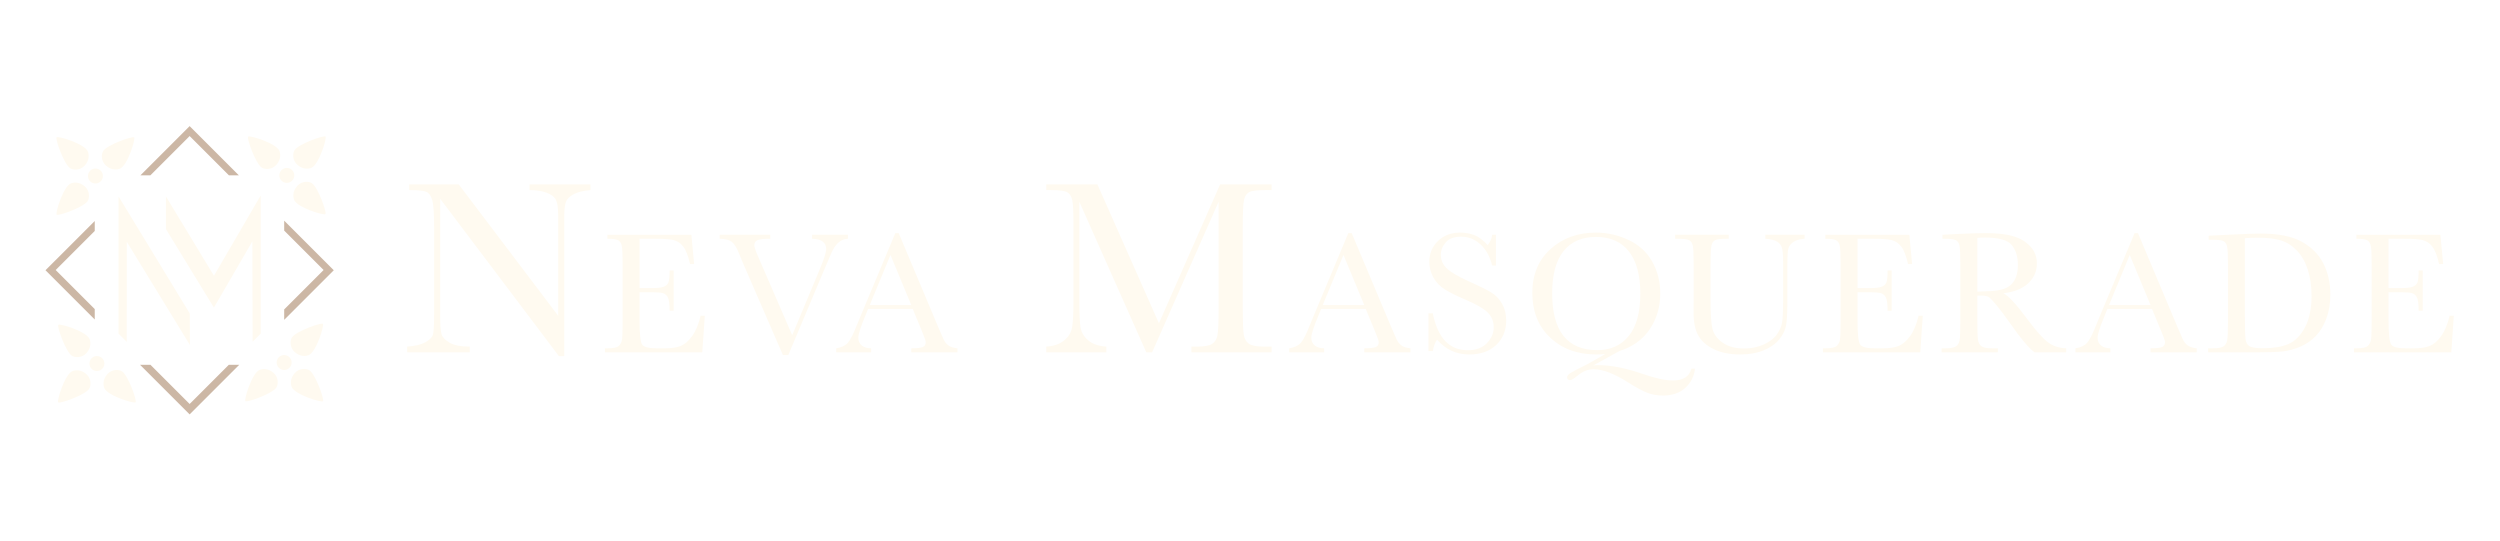
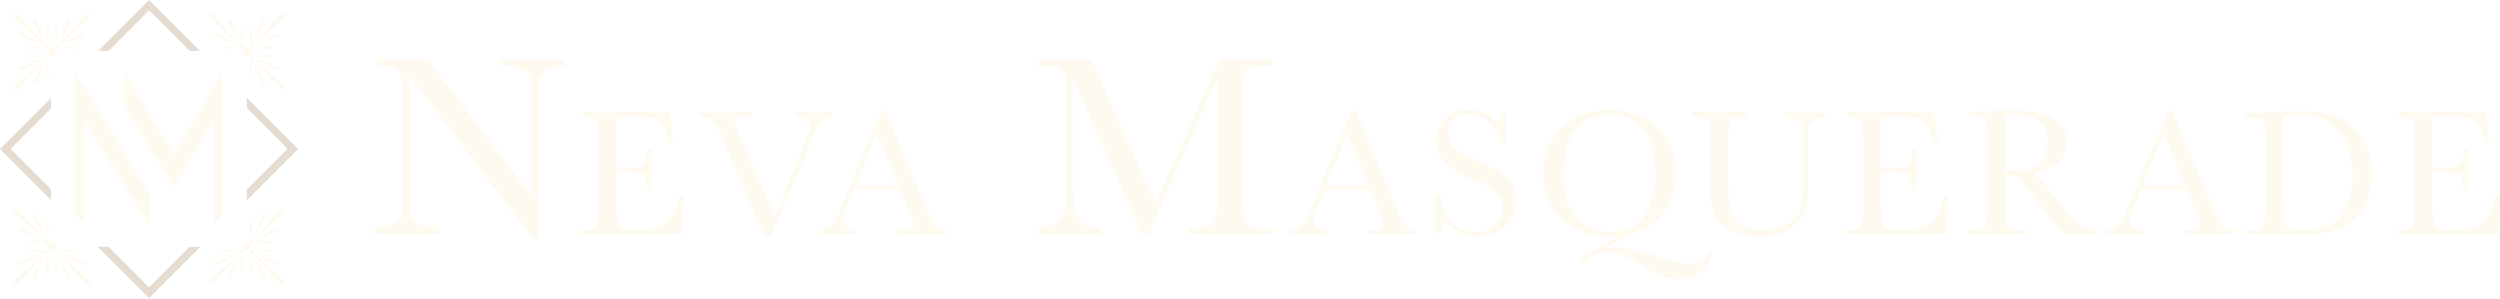
- <svg xmlns="http://www.w3.org/2000/svg" id="Layer_1" data-name="Layer 1" viewBox="0 0 693.75 150">
+ <svg xmlns="http://www.w3.org/2000/svg" id="Layer_1" data-name="Layer 1" viewBox="0 0 668.123 79.674">
  <defs>
    <style>
      .cls-1 {
-         fill: #ccb7a5;
+         fill: #e5dbd1;
      }

      .cls-2 {
        fill: #fffaf0;
      }
    </style>
  </defs>
  <g>
-     <path class="cls-2" d="M155.1,98.83l-32.953-43.673v32.334c0,2.68.132,4.444.395,5.292s1.014,1.626,2.251,2.337,3.093,1.065,5.567,1.065v1.581h-17.387v-1.581c2.222-.16,3.917-.567,5.085-1.22s1.861-1.357,2.079-2.113.326-2.543.326-5.36v-24.706c0-3.574-.166-5.967-.498-7.182s-.859-1.993-1.581-2.337-2.331-.515-4.828-.515v-1.581h13.745l27.592,36.458v-27.867c0-2.062-.212-3.505-.636-4.33s-1.289-1.478-2.594-1.959-2.875-.722-4.708-.722v-1.581h16.906v1.581c-1.97.16-3.522.538-4.656,1.134s-1.856,1.311-2.165,2.148-.464,2.251-.464,4.244v38.554h-1.478Z" />
-     <path class="cls-2" d="M194.427,87.614h1.155l-.699,10.151h-27.011v-1.107h.673c1.621,0,2.666-.216,3.14-.65.472-.432.773-.982.902-1.646.127-.666.192-2.361.192-5.088v-15.995c0-2.485-.069-4.121-.205-4.907-.136-.785-.448-1.334-.938-1.648-.49-.312-1.519-.468-3.091-.468v-1.107h23.309l.769,8.129h-1.13c-.514-2.276-1.143-3.891-1.888-4.846-.746-.954-1.632-1.555-2.659-1.804-1.025-.248-2.677-.372-4.954-.372h-4.523v13.686h3.463c1.588,0,2.699-.136,3.332-.409.634-.272,1.051-.684,1.251-1.238.2-.553.301-1.631.301-3.234h1.13v11.16h-1.13c0-1.813-.153-3.027-.457-3.644-.305-.617-.75-1.019-1.336-1.203-.586-.185-1.575-.278-2.971-.278h-3.584v7.721c0,3.864.249,6.138.746,6.819s1.835,1.022,4.017,1.022h2.428c1.717,0,3.127-.22,4.234-.661s2.16-1.347,3.163-2.717c1.002-1.372,1.793-3.26,2.37-5.665Z" />
-     <path class="cls-2" d="M218.753,98.533h-1.49l-11.258-25.929c-.208-.465-.537-1.267-.985-2.405-.626-1.539-1.284-2.574-1.973-3.103-.69-.53-1.804-.81-3.343-.842v-1.107h14.047v1.107c-1.748,0-2.922.129-3.523.385s-.902.744-.902,1.466c0,.465.377,1.556,1.13,3.271l9.381,21.648,7.529-18.015c1.266-3.015,1.9-4.98,1.9-5.893,0-1.844-1.307-2.798-3.92-2.862v-1.107h9.958v1.107c-1.011.031-1.9.392-2.67,1.082-.77.689-1.435,1.699-1.996,3.031l-2.189,5.123-9.694,23.042Z" />
-     <path class="cls-2" d="M253.285,85.738h-12.387l-.842,2.069c-1.25,2.998-1.876,4.954-1.876,5.869,0,.978.332,1.72.998,2.225s1.519.757,2.561.757v1.107h-9.693v-1.107c1.443-.225,2.517-.733,3.223-1.528.706-.793,1.555-2.465,2.55-5.015.08-.241.465-1.17,1.154-2.789l9.477-22.634h.939l10.895,25.904,1.492,3.416c.336.77.789,1.374,1.359,1.815.568.442,1.423.719,2.561.83v1.107h-12.82v-1.107c1.571,0,2.633-.116,3.187-.349.553-.232.829-.693.829-1.383,0-.352-.369-1.403-1.107-3.15l-2.501-6.038ZM252.877,84.656l-5.773-13.904-5.75,13.904h11.523Z" />
-     <path class="cls-2" d="M321.603,89.724l16.975-38.554h14.294v1.581h-1.718c-2.291,0-3.791.189-4.501.567s-1.185,1.082-1.426,2.113-.361,3.482-.361,7.353v22.85c0,3.665.092,6.065.275,7.199s.647,1.976,1.392,2.526,2.17.825,4.278.825h2.062v1.581h-22.266v-1.581h1.649c1.97,0,3.339-.252,4.106-.756s1.26-1.289,1.478-2.354c.218-1.065.326-3.545.326-7.439v-29.654l-18.452,41.784h-1.615l-18.59-41.784v27.283c0,3.734.115,6.277.344,7.628.229,1.352.939,2.537,2.13,3.556s2.863,1.598,5.017,1.735v1.581h-16.665v-1.581c1.993-.115,3.614-.659,4.862-1.632s2.01-2.17,2.285-3.591.412-4.055.412-7.903v-20.273c0-3.711-.109-6.105-.326-7.182s-.676-1.821-1.374-2.233-2.228-.619-4.587-.619h-1.271v-1.581h14.191l17.078,38.554Z" />
-     <path class="cls-2" d="M378.993,85.738h-12.387l-.842,2.069c-1.25,2.998-1.876,4.954-1.876,5.869,0,.978.332,1.72.998,2.225s1.519.757,2.561.757v1.107h-9.693v-1.107c1.443-.225,2.517-.733,3.223-1.528.706-.793,1.555-2.465,2.55-5.015.08-.241.465-1.17,1.154-2.789l9.477-22.634h.939l10.895,25.904,1.492,3.416c.336.77.789,1.374,1.359,1.815.568.442,1.423.719,2.561.83v1.107h-12.82v-1.107c1.571,0,2.633-.116,3.187-.349.553-.232.829-.693.829-1.383,0-.352-.369-1.403-1.107-3.15l-2.501-6.038ZM378.584,84.656l-5.773-13.904-5.75,13.904h11.523Z" />
-     <path class="cls-2" d="M396.392,97.428v-10.487h1.203c1.363,6.831,4.594,10.247,9.694,10.247,2.292,0,4.069-.654,5.327-1.961,1.258-1.306,1.888-2.769,1.888-4.39,0-1.635-.554-3.007-1.659-4.112-1.107-1.091-3.127-2.262-6.062-3.512-2.614-1.122-4.586-2.105-5.917-2.946-1.332-.842-2.37-1.937-3.114-3.283-.746-1.347-1.12-2.782-1.12-4.307,0-2.324.806-4.261,2.418-5.809,1.611-1.548,3.652-2.321,6.121-2.321,1.38,0,2.679.225,3.897.673,1.218.45,2.47,1.38,3.753,2.79.737-.882,1.154-1.835,1.25-2.862h1.059v8.539h-1.059c-.608-2.485-1.687-4.441-3.234-5.869s-3.34-2.14-5.376-2.14c-1.94,0-3.363.525-4.269,1.575-.906,1.051-1.359,2.201-1.359,3.452,0,1.508.568,2.782,1.708,3.824,1.121,1.058,3.15,2.245,6.085,3.559,2.806,1.251,4.846,2.258,6.122,3.02,1.274.762,2.296,1.815,3.067,3.163.769,1.347,1.154,2.902,1.154,4.666,0,2.79-.931,5.06-2.79,6.808-1.86,1.747-4.345,2.621-7.456,2.621-3.575,0-6.559-1.372-8.947-4.113-.53.755-.923,1.813-1.18,3.176h-1.203Z" />
-     <path class="cls-2" d="M445.448,98.246c-.755.08-1.563.12-2.43.12-5.243,0-9.521-1.559-12.833-4.679-3.312-3.118-4.967-7.267-4.967-12.447,0-5.018,1.679-9.056,5.04-12.111,3.359-3.054,7.564-4.582,12.615-4.582,3.111,0,6.118.677,9.02,2.033,2.902,1.354,5.1,3.359,6.59,6.013,1.492,2.653,2.238,5.592,2.238,8.815,0,3.753-.975,7.071-2.922,9.958-1.949,2.886-4.768,4.907-8.456,6.062l-7.192,3.969c.497-.049.931-.073,1.299-.073,3.561,0,7.657.802,12.291,2.405,3.561,1.234,6.383,1.853,8.467,1.853,2.886,0,4.602-1.091,5.147-3.271h1.011c-.273,2.213-1.195,4.009-2.766,5.388-1.572,1.379-3.601,2.069-6.086,2.069-1.635,0-3.123-.265-4.461-.793-1.339-.53-3.083-1.476-5.232-2.839-3.848-2.453-7.056-3.68-9.621-3.68-1.539,0-3.031.608-4.474,1.828-.962.8-1.628,1.203-1.996,1.203-.578,0-.866-.265-.866-.795,0-.401.345-.813,1.034-1.238.69-.425,1.989-1.102,3.897-2.033.401-.192.802-.401,1.203-.624l4.45-2.55ZM430.727,81.408c0,5.243,1.047,9.18,3.14,11.81,2.092,2.63,5.232,3.944,9.416,3.944,3.671,0,6.574-1.314,8.706-3.944,2.133-2.63,3.2-6.552,3.2-11.763,0-5.067-1.051-8.951-3.151-11.653-2.1-2.702-5.147-4.053-9.14-4.053-3.929,0-6.94,1.319-9.031,3.957-2.093,2.637-3.14,6.539-3.14,11.702Z" />
-     <path class="cls-2" d="M489.883,65.148h10.895v1.107c-1.443.096-2.521.421-3.236.974-.713.554-1.15,1.175-1.31,1.864-.16.69-.241,2.029-.241,4.017v10.848c0,2.773-.109,4.834-.325,6.181s-.842,2.67-1.876,3.969c-1.035,1.299-2.49,2.334-4.367,3.103-1.876.77-4.04,1.155-6.494,1.155-2.902,0-5.359-.494-7.372-1.479-2.012-.986-3.448-2.262-4.305-3.826-.858-1.563-1.287-3.659-1.287-6.29l.024-3.343v-10.151c0-2.597-.076-4.272-.229-5.027-.152-.753-.472-1.274-.962-1.563-.488-.288-1.559-.432-3.21-.432h-.746v-1.107h14.889v1.107h-.65c-1.604,0-2.653.132-3.15.397-.498.265-.83.757-.999,1.479-.168.722-.252,2.438-.252,5.147v10.271c0,3.559.165,6.085.493,7.577.329,1.492,1.256,2.795,2.779,3.909,1.523,1.115,3.551,1.672,6.085,1.672,1.989,0,3.797-.374,5.425-1.12,1.626-.744,2.838-1.675,3.631-2.789.795-1.115,1.279-2.262,1.456-3.44.176-1.178.265-3.034.265-5.568v-11.113c0-1.843-.105-3.134-.314-3.871-.208-.737-.657-1.323-1.347-1.757-.689-.432-1.78-.697-3.27-.793v-1.107Z" />
-     <path class="cls-2" d="M532.416,87.614h1.155l-.699,10.151h-27.011v-1.107h.673c1.621,0,2.666-.216,3.14-.65.472-.432.773-.982.902-1.646.127-.666.192-2.361.192-5.088v-15.995c0-2.485-.069-4.121-.205-4.907-.136-.785-.448-1.334-.938-1.648-.49-.312-1.519-.468-3.091-.468v-1.107h23.309l.769,8.129h-1.13c-.514-2.276-1.143-3.891-1.888-4.846-.746-.954-1.632-1.555-2.659-1.804-1.025-.248-2.677-.372-4.954-.372h-4.523v13.686h3.463c1.588,0,2.699-.136,3.332-.409.634-.272,1.051-.684,1.251-1.238.2-.553.301-1.631.301-3.234h1.13v11.16h-1.13c0-1.813-.153-3.027-.457-3.644-.305-.617-.75-1.019-1.336-1.203-.586-.185-1.575-.278-2.971-.278h-3.584v7.721c0,3.864.249,6.138.746,6.819s1.835,1.022,4.017,1.022h2.428c1.717,0,3.127-.22,4.234-.661s2.16-1.347,3.163-2.717c1.002-1.372,1.793-3.26,2.37-5.665Z" />
-     <path class="cls-2" d="M573.365,97.764h-8.779c-1.555-1.091-3.936-3.944-7.143-8.563-1.027-1.475-2.093-2.891-3.2-4.245-1.107-1.356-1.868-2.181-2.285-2.478-.417-.296-1.067-.444-1.949-.444h-1.299v7.239c0,2.566.06,4.247.18,5.04s.441,1.383.962,1.768,1.519.577,2.995.577h1.563v1.107h-15.61v-1.107h1.058c1.395,0,2.361-.176,2.898-.53.537-.352.878-.902,1.022-1.646.145-.746.216-2.481.216-5.209v-15.995c0-2.597-.072-4.272-.216-5.027-.145-.753-.465-1.274-.962-1.563-.497-.288-1.572-.432-3.223-.432h-.553v-1.107l4.666-.241c3.111-.145,5.579-.216,7.408-.216,3.111,0,5.641.288,7.59.866,1.947.577,3.523,1.523,4.726,2.838s1.804,2.886,1.804,4.715c0,2.132-.786,3.953-2.358,5.459-1.571,1.508-3.88,2.445-6.927,2.815,1.363.657,3.559,3.031,6.59,7.12,2.47,3.319,4.41,5.492,5.821,6.519,1.41,1.025,3.078,1.571,5.002,1.635v1.107ZM548.711,80.927c1.203-.033,2.445-.08,3.728-.145s2.397-.241,3.343-.53c.946-.288,1.712-.709,2.298-1.263.586-.553,1.047-1.279,1.383-2.176.336-.898.505-2.004.505-3.319,0-2.294-.574-4.129-1.721-5.509-1.145-1.379-3.644-2.067-7.492-2.067-.593,0-1.274.031-2.045.096v14.913Z" />
-     <path class="cls-2" d="M597.186,85.738h-12.387l-.842,2.069c-1.25,2.998-1.876,4.954-1.876,5.869,0,.978.332,1.72.998,2.225s1.519.757,2.561.757v1.107h-9.693v-1.107c1.443-.225,2.517-.733,3.223-1.528.706-.793,1.555-2.465,2.55-5.015.08-.241.465-1.17,1.154-2.789l9.477-22.634h.939l10.895,25.904,1.492,3.416c.336.77.789,1.374,1.359,1.815.568.442,1.423.719,2.561.83v1.107h-12.82v-1.107c1.571,0,2.633-.116,3.187-.349.553-.232.829-.693.829-1.383,0-.352-.369-1.403-1.107-3.15l-2.501-6.038ZM596.778,84.656l-5.773-13.904-5.75,13.904h11.523Z" />
-     <path class="cls-2" d="M612.903,65.413l5.365-.265c4.474-.225,7.488-.336,9.044-.336,4.842,0,8.619.737,11.328,2.212,2.71,1.476,4.728,3.476,6.05,6.002s1.984,5.441,1.984,8.744c0,2.39-.361,4.574-1.082,6.554-.722,1.98-1.712,3.624-2.971,4.931-1.26,1.307-2.719,2.301-4.378,2.982s-3.234,1.107-4.726,1.274c-1.492.169-3.592.253-6.302.253h-14.455v-1.107h1.346c1.396,0,2.361-.176,2.899-.53.537-.352.882-.902,1.034-1.646.153-.746.229-2.481.229-5.209v-15.73c0-2.597-.076-4.277-.229-5.038-.152-.762-.472-1.283-.962-1.563s-1.559-.421-3.211-.421h-.962v-1.107ZM622.958,66.086v21.792c0,3.223.06,5.3.18,6.229.12.931.481,1.583,1.082,1.96.601.378,1.871.566,3.813.566,2.838,0,5.171-.388,6.998-1.167,1.828-.777,3.356-2.308,4.583-4.593,1.227-2.285,1.84-5.2,1.84-8.744,0-2.758-.357-5.22-1.071-7.385-.713-2.165-1.735-3.924-3.067-5.279-1.33-1.356-2.806-2.278-4.425-2.766-1.619-.49-3.695-.734-6.229-.734-1.218,0-2.454.04-3.704.12Z" />
-     <path class="cls-2" d="M679.781,87.614h1.155l-.699,10.151h-27.011v-1.107h.673c1.621,0,2.666-.216,3.14-.65.472-.432.773-.982.902-1.646.127-.666.192-2.361.192-5.088v-15.995c0-2.485-.069-4.121-.205-4.907-.136-.785-.448-1.334-.938-1.648-.49-.312-1.519-.468-3.091-.468v-1.107h23.309l.769,8.129h-1.13c-.514-2.276-1.143-3.891-1.888-4.846-.746-.954-1.632-1.555-2.659-1.804-1.025-.248-2.677-.372-4.954-.372h-4.523v13.686h3.463c1.588,0,2.699-.136,3.332-.409.634-.272,1.051-.684,1.251-1.238.2-.553.301-1.631.301-3.234h1.13v11.16h-1.13c0-1.813-.153-3.027-.457-3.644-.305-.617-.75-1.019-1.336-1.203-.586-.185-1.575-.278-2.971-.278h-3.584v7.721c0,3.864.249,6.138.746,6.819s1.835,1.022,4.017,1.022h2.428c1.717,0,3.127-.22,4.234-.661s2.16-1.347,3.163-2.717c1.002-1.372,1.793-3.26,2.37-5.665Z" />
+     <path class="cls-2" d="M142.287,63.666l-32.953-43.673v32.334c0,2.68.132,4.444.395,5.292s1.014,1.626,2.251,2.337,3.093,1.065,5.567,1.065v1.581h-17.387v-1.581c2.222-.16,3.917-.567,5.085-1.22s1.861-1.357,2.079-2.113.326-2.543.326-5.36v-24.706c0-3.574-.166-5.967-.498-7.182s-.859-1.993-1.581-2.337-2.331-.515-4.828-.515v-1.581h13.745l27.592,36.458v-27.867c0-2.062-.212-3.505-.636-4.33s-1.289-1.478-2.594-1.959-2.875-.722-4.708-.722v-1.581h16.906v1.581c-1.97.16-3.522.538-4.656,1.134s-1.856,1.311-2.165,2.148-.464,2.251-.464,4.244v38.554h-1.478.002Z" />
+     <path class="cls-2" d="M181.614,52.45h1.155l-.699,10.151h-27.011v-1.107h.673c1.621,0,2.666-.216,3.14-.65.472-.432.773-.982.902-1.646.127-.666.192-2.361.192-5.088v-15.995c0-2.485-.069-4.121-.205-4.907-.136-.785-.448-1.334-.938-1.648-.49-.312-1.519-.468-3.091-.468v-1.107h23.309l.769,8.129h-1.13c-.514-2.276-1.143-3.891-1.888-4.846-.746-.954-1.632-1.555-2.659-1.804-1.025-.248-2.677-.372-4.954-.372h-4.523v13.686h3.463c1.588,0,2.699-.136,3.332-.409.634-.272,1.051-.684,1.251-1.238.2-.553.301-1.631.301-3.234h1.13v11.16h-1.13c0-1.813-.153-3.027-.457-3.644-.305-.617-.75-1.019-1.336-1.203-.586-.185-1.575-.278-2.971-.278h-3.584v7.721c0,3.864.249,6.138.746,6.819s1.835,1.022,4.017,1.022h2.428c1.717,0,3.127-.22,4.234-.661s2.16-1.347,3.163-2.717c1.002-1.372,1.793-3.26,2.37-5.665h.001Z" />
+     <path class="cls-2" d="M205.94,63.37h-1.49l-11.258-25.929c-.208-.465-.537-1.267-.985-2.405-.626-1.539-1.284-2.574-1.973-3.103-.69-.53-1.804-.81-3.343-.842v-1.107h14.047v1.107c-1.748,0-2.922.129-3.523.385s-.902.744-.902,1.466c0,.465.377,1.556,1.13,3.271l9.381,21.648,7.529-18.015c1.266-3.015,1.9-4.98,1.9-5.893,0-1.844-1.307-2.798-3.92-2.862v-1.107h9.958v1.107c-1.011.031-1.9.392-2.67,1.082-.77.689-1.435,1.699-1.996,3.031l-2.189,5.123-9.694,23.042h-.002Z" />
+     <path class="cls-2" d="M240.472,50.575h-12.387l-.842,2.069c-1.25,2.998-1.876,4.954-1.876,5.869,0,.978.332,1.72.998,2.225s1.519.757,2.561.757v1.107h-9.693v-1.107c1.443-.225,2.517-.733,3.223-1.528.706-.793,1.555-2.465,2.55-5.015.08-.241.465-1.17,1.154-2.789l9.477-22.634h.939l10.895,25.904,1.492,3.416c.336.77.789,1.374,1.359,1.815.568.442,1.423.719,2.561.83v1.107h-12.82v-1.107c1.571,0,2.633-.116,3.187-.349.553-.232.829-.693.829-1.383,0-.352-.369-1.403-1.107-3.15l-2.501-6.038h0ZM240.064,49.492l-5.773-13.904-5.75,13.904h11.523Z" />
+     <path class="cls-2" d="M308.79,54.561l16.975-38.554h14.294v1.581h-1.718c-2.291,0-3.791.189-4.501.567s-1.185,1.082-1.426,2.113-.361,3.482-.361,7.353v22.85c0,3.665.092,6.065.275,7.199s.647,1.976,1.392,2.526,2.17.825,4.278.825h2.062v1.581h-22.266v-1.581h1.649c1.97,0,3.339-.252,4.106-.756s1.26-1.289,1.478-2.354c.218-1.065.326-3.545.326-7.439v-29.654l-18.452,41.784h-1.615l-18.59-41.784v27.283c0,3.734.115,6.277.344,7.628.229,1.352.939,2.537,2.13,3.556s2.863,1.598,5.017,1.735v1.581h-16.665v-1.581c1.993-.115,3.614-.659,4.862-1.632s2.01-2.17,2.285-3.591.412-4.055.412-7.903v-20.273c0-3.711-.109-6.105-.326-7.182s-.676-1.821-1.374-2.233-2.228-.619-4.587-.619h-1.271v-1.581h14.191l17.078,38.554h-.002Z" />
+     <path class="cls-2" d="M366.18,50.575h-12.387l-.842,2.069c-1.25,2.998-1.876,4.954-1.876,5.869,0,.978.332,1.72.998,2.225s1.519.757,2.561.757v1.107h-9.693v-1.107c1.443-.225,2.517-.733,3.223-1.528.706-.793,1.555-2.465,2.55-5.015.08-.241.465-1.17,1.154-2.789l9.477-22.634h.939l10.895,25.904,1.492,3.416c.336.77.789,1.374,1.359,1.815.568.442,1.423.719,2.561.83v1.107h-12.82v-1.107c1.571,0,2.633-.116,3.187-.349.553-.232.829-.693.829-1.383,0-.352-.369-1.403-1.107-3.15l-2.501-6.038h.001ZM365.771,49.492l-5.773-13.904-5.75,13.904h11.523Z" />
+     <path class="cls-2" d="M383.579,62.265v-10.487h1.203c1.363,6.831,4.594,10.247,9.694,10.247,2.292,0,4.069-.654,5.327-1.961,1.258-1.306,1.888-2.769,1.888-4.39,0-1.635-.554-3.007-1.659-4.112-1.107-1.091-3.127-2.262-6.062-3.512-2.614-1.122-4.586-2.105-5.917-2.946-1.332-.842-2.37-1.937-3.114-3.283-.746-1.347-1.12-2.782-1.12-4.307,0-2.324.806-4.261,2.418-5.809,1.611-1.548,3.652-2.321,6.121-2.321,1.38,0,2.679.225,3.897.673,1.218.45,2.47,1.38,3.753,2.79.737-.882,1.154-1.835,1.25-2.862h1.059v8.539h-1.059c-.608-2.485-1.687-4.441-3.234-5.869s-3.34-2.14-5.376-2.14c-1.94,0-3.363.525-4.269,1.575-.906,1.051-1.359,2.201-1.359,3.452,0,1.508.568,2.782,1.708,3.824,1.121,1.058,3.15,2.245,6.085,3.559,2.806,1.251,4.846,2.258,6.122,3.02,1.274.762,2.296,1.815,3.067,3.163.769,1.347,1.154,2.902,1.154,4.666,0,2.79-.931,5.06-2.79,6.808-1.86,1.747-4.345,2.621-7.456,2.621-3.575,0-6.559-1.372-8.947-4.113-.53.755-.923,1.813-1.18,3.176h-1.204Z" />
+     <path class="cls-2" d="M432.635,63.082c-.755.08-1.563.12-2.43.12-5.243,0-9.521-1.559-12.833-4.679-3.312-3.118-4.967-7.267-4.967-12.447,0-5.018,1.679-9.056,5.04-12.111,3.359-3.054,7.564-4.582,12.615-4.582,3.111,0,6.118.677,9.02,2.033,2.902,1.354,5.1,3.359,6.59,6.013,1.492,2.653,2.238,5.592,2.238,8.815,0,3.753-.975,7.071-2.922,9.958-1.949,2.886-4.768,4.907-8.456,6.062l-7.192,3.969c.497-.049.931-.073,1.299-.073,3.561,0,7.657.802,12.291,2.405,3.561,1.234,6.383,1.853,8.467,1.853,2.886,0,4.602-1.091,5.147-3.271h1.011c-.273,2.213-1.195,4.009-2.766,5.388-1.572,1.379-3.601,2.069-6.086,2.069-1.635,0-3.123-.265-4.461-.793-1.339-.53-3.083-1.476-5.232-2.839-3.848-2.453-7.056-3.68-9.621-3.68-1.539,0-3.031.608-4.474,1.828-.962.8-1.628,1.203-1.996,1.203-.578,0-.866-.265-.866-.795,0-.401.345-.813,1.034-1.238.69-.425,1.989-1.102,3.897-2.033.401-.192.802-.401,1.203-.624l4.45-2.55h0ZM417.914,46.245c0,5.243,1.047,9.18,3.14,11.81,2.092,2.63,5.232,3.944,9.416,3.944,3.671,0,6.574-1.314,8.706-3.944,2.133-2.63,3.2-6.552,3.2-11.763,0-5.067-1.051-8.951-3.151-11.653s-5.147-4.053-9.14-4.053c-3.929,0-6.94,1.319-9.031,3.957-2.093,2.637-3.14,6.539-3.14,11.702Z" />
+     <path class="cls-2" d="M477.07,29.985h10.895v1.107c-1.443.096-2.521.421-3.236.974-.713.554-1.15,1.175-1.31,1.864-.16.69-.241,2.029-.241,4.017v10.848c0,2.773-.109,4.834-.325,6.181s-.842,2.67-1.876,3.969c-1.035,1.299-2.49,2.334-4.367,3.103-1.876.77-4.04,1.155-6.494,1.155-2.902,0-5.359-.494-7.372-1.479-2.012-.986-3.448-2.262-4.305-3.826-.858-1.563-1.287-3.659-1.287-6.29l.024-3.343v-10.151c0-2.597-.076-4.272-.229-5.027-.152-.753-.472-1.274-.962-1.563-.488-.288-1.559-.432-3.21-.432h-.746v-1.107h14.889v1.107h-.65c-1.604,0-2.653.132-3.15.397-.498.265-.83.757-.999,1.479-.168.722-.252,2.438-.252,5.147v10.271c0,3.559.165,6.085.493,7.577.329,1.492,1.256,2.795,2.779,3.909,1.523,1.115,3.551,1.672,6.085,1.672,1.989,0,3.797-.374,5.425-1.12,1.626-.744,2.838-1.675,3.631-2.789.795-1.115,1.279-2.262,1.456-3.44.176-1.178.265-3.034.265-5.568v-11.113c0-1.843-.105-3.134-.314-3.871-.208-.737-.657-1.323-1.347-1.757-.689-.432-1.78-.697-3.27-.793v-1.107h0Z" />
+     <path class="cls-2" d="M519.603,52.45h1.155l-.699,10.151h-27.011v-1.107h.673c1.621,0,2.666-.216,3.14-.65.472-.432.773-.982.902-1.646.127-.666.192-2.361.192-5.088v-15.995c0-2.485-.069-4.121-.205-4.907-.136-.785-.448-1.334-.938-1.648-.49-.312-1.519-.468-3.091-.468v-1.107h23.309l.769,8.129h-1.13c-.514-2.276-1.143-3.891-1.888-4.846-.746-.954-1.632-1.555-2.659-1.804-1.025-.248-2.677-.372-4.954-.372h-4.523v13.686h3.463c1.588,0,2.699-.136,3.332-.409.634-.272,1.051-.684,1.251-1.238.2-.553.301-1.631.301-3.234h1.13v11.16h-1.13c0-1.813-.153-3.027-.457-3.644-.305-.617-.75-1.019-1.336-1.203-.586-.185-1.575-.278-2.971-.278h-3.584v7.721c0,3.864.249,6.138.746,6.819s1.835,1.022,4.017,1.022h2.428c1.717,0,3.127-.22,4.234-.661s2.16-1.347,3.163-2.717c1.002-1.372,1.793-3.26,2.37-5.665h0Z" />
+     <path class="cls-2" d="M560.552,62.601h-8.779c-1.555-1.091-3.936-3.944-7.143-8.563-1.027-1.475-2.093-2.891-3.2-4.245-1.107-1.356-1.868-2.181-2.285-2.478-.417-.296-1.067-.444-1.949-.444h-1.299v7.239c0,2.566.06,4.247.18,5.04s.441,1.383.962,1.768,1.519.577,2.995.577h1.563v1.107h-15.61v-1.107h1.058c1.395,0,2.361-.176,2.898-.53.537-.352.878-.902,1.022-1.646.145-.746.216-2.481.216-5.209v-15.995c0-2.597-.072-4.272-.216-5.027-.145-.753-.465-1.274-.962-1.563-.497-.288-1.572-.432-3.223-.432h-.553v-1.107l4.666-.241c3.111-.145,5.579-.216,7.408-.216,3.111,0,5.641.288,7.59.866,1.947.577,3.523,1.523,4.726,2.838s1.804,2.886,1.804,4.715c0,2.132-.786,3.953-2.358,5.459-1.571,1.508-3.88,2.445-6.927,2.815,1.363.657,3.559,3.031,6.59,7.12,2.47,3.319,4.41,5.492,5.821,6.519,1.41,1.025,3.078,1.571,5.002,1.635v1.107l.003-.002ZM535.898,45.764c1.203-.033,2.445-.08,3.728-.145s2.397-.241,3.343-.53c.946-.288,1.712-.709,2.298-1.263.586-.553,1.047-1.279,1.383-2.176.336-.898.505-2.004.505-3.319,0-2.294-.574-4.129-1.721-5.509-1.145-1.379-3.644-2.067-7.492-2.067-.593,0-1.274.031-2.045.096v14.913h0Z" />
+     <path class="cls-2" d="M584.373,50.575h-12.387l-.842,2.069c-1.25,2.998-1.876,4.954-1.876,5.869,0,.978.332,1.72.998,2.225s1.519.757,2.561.757v1.107h-9.693v-1.107c1.443-.225,2.517-.733,3.223-1.528.706-.793,1.555-2.465,2.55-5.015.08-.241.465-1.17,1.154-2.789l9.477-22.634h.939l10.895,25.904,1.492,3.416c.336.77.789,1.374,1.359,1.815.568.442,1.423.719,2.561.83v1.107h-12.82v-1.107c1.571,0,2.633-.116,3.187-.349.553-.232.829-.693.829-1.383,0-.352-.369-1.403-1.107-3.15l-2.501-6.038h0ZM583.965,49.492l-5.773-13.904-5.75,13.904h11.523Z" />
+     <path class="cls-2" d="M600.09,30.25l5.365-.265c4.474-.225,7.488-.336,9.044-.336,4.842,0,8.619.737,11.328,2.212,2.71,1.476,4.728,3.476,6.05,6.002s1.984,5.441,1.984,8.744c0,2.39-.361,4.574-1.082,6.554-.722,1.98-1.712,3.624-2.971,4.931-1.26,1.307-2.719,2.301-4.378,2.982s-3.234,1.107-4.726,1.274c-1.492.169-3.592.253-6.302.253h-14.455v-1.107h1.346c1.396,0,2.361-.176,2.899-.53.537-.352.882-.902,1.034-1.646.153-.746.229-2.481.229-5.209v-15.73c0-2.597-.076-4.277-.229-5.038-.152-.762-.472-1.283-.962-1.563s-1.559-.421-3.211-.421h-.962v-1.107h-.001ZM610.145,30.923v21.792c0,3.223.06,5.3.18,6.229.12.931.481,1.583,1.082,1.96.601.378,1.871.566,3.813.566,2.838,0,5.171-.388,6.998-1.167,1.828-.777,3.356-2.308,4.583-4.593s1.84-5.2,1.84-8.744c0-2.758-.357-5.22-1.071-7.385-.713-2.165-1.735-3.924-3.067-5.279-1.33-1.356-2.806-2.278-4.425-2.766-1.619-.49-3.695-.734-6.229-.734-1.218,0-2.454.04-3.704.12h0Z" />
+     <path class="cls-2" d="M666.968,52.45h1.155l-.699,10.151h-27.011v-1.107h.673c1.621,0,2.666-.216,3.14-.65.472-.432.773-.982.902-1.646.127-.666.192-2.361.192-5.088v-15.995c0-2.485-.069-4.121-.205-4.907-.136-.785-.448-1.334-.938-1.648-.49-.312-1.519-.468-3.091-.468v-1.107h23.309l.769,8.129h-1.13c-.514-2.276-1.143-3.891-1.888-4.846-.746-.954-1.632-1.555-2.659-1.804-1.025-.248-2.677-.372-4.954-.372h-4.523v13.686h3.463c1.588,0,2.699-.136,3.332-.409.634-.272,1.051-.684,1.251-1.238.2-.553.301-1.631.301-3.234h1.13v11.16h-1.13c0-1.813-.153-3.027-.457-3.644-.305-.617-.75-1.019-1.336-1.203-.586-.185-1.575-.278-2.971-.278h-3.584v7.721c0,3.864.249,6.138.746,6.819s1.835,1.022,4.017,1.022h2.428c1.717,0,3.127-.22,4.234-.661s2.16-1.347,3.163-2.717c1.002-1.372,1.793-3.26,2.37-5.665h0Z" />
+   </g>
+   <g>
+     <polygon class="cls-2" points="20.191 19.435 39.872 51.782 39.922 60.513 22.472 31.974 22.459 59.631 20.191 57.362 20.191 19.435" />
+     <polygon class="cls-2" points="33.283 19.435 46.558 41.362 59.484 19.16 59.484 57.353 57.243 59.595 57.171 31.854 46.544 50.16 33.283 28.461 33.283 19.435" />
  </g>
  <g>
    <g>
-       <polygon class="cls-2" points="32.897 54.509 52.658 86.988 52.708 95.755 35.187 67.099 35.174 94.869 32.897 92.59 32.897 54.509" />
-       <polygon class="cls-2" points="46.042 54.509 59.371 76.526 72.35 54.233 72.35 92.581 70.1 94.832 70.027 66.979 59.357 85.359 46.042 63.571 46.042 54.509" />
-     </g>
-     <g>
-       <polygon class="cls-1" points="66.291 48.662 63.531 48.662 61.579 46.71 52.623 37.754 41.715 48.662 38.956 48.662 52.623 34.995 64.34 46.71 66.291 48.662" />
-       <polygon class="cls-1" points="92.623 74.993 78.863 88.753 78.863 85.863 89.798 74.928 78.863 63.994 78.863 61.233 80.908 63.278 92.623 74.993" />
-       <polygon class="cls-1" points="66.382 101.234 52.623 114.993 40.908 103.278 38.865 101.234 41.755 101.234 52.623 112.102 61.448 103.278 63.491 101.234 66.382 101.234" />
-       <polygon class="cls-1" points="24.34 66.037 15.449 74.928 24.339 83.818 26.291 85.77 26.291 88.66 24.339 86.708 12.623 74.993 24.34 63.278 26.291 61.326 26.291 64.087 24.34 66.037" />
+       <g>
+         <path class="cls-2" d="M11.52,11.493c-.035.04-.138.018-.166-.005-1.689-1.424-7.208-6.455-7.208-6.455-.76-.76-.801-1.354-.615-1.537.179-.176.925.046,1.493.614,0,0,5.917,6.439,6.457,7.186.026.036.079.152.039.196h0Z" />
+         <path class="cls-2" d="M11.935,11.265c-.035.019-.097-.012-.109-.032-.717-1.182-2.951-5.28-2.951-5.28-.288-.606-.146-.985.029-1.067.169-.079.602.188.818.642,0,0,2.097,5.047,2.243,5.607.007.027.009.109-.03.129h0Z" />
+         <path class="cls-2" d="M11.306,11.895c.019-.035-.012-.097-.032-.109-1.182-.717-5.28-2.951-5.28-2.951-.606-.288-.985-.146-1.067.029-.079.169.188.602.642.818,0,0,5.047,2.097,5.607,2.243.027.007.109.009.129-.03h0Z" />
+         <path class="cls-2" d="M11.155,12.395c-.002-.034-.035-.067-.047-.068-.762-.052-3.329-.047-3.329-.047-.367.032-.499.292-.484.457.014.158.269.372.543.348,0,0,2.963-.494,3.266-.614.015-.006.053-.038.051-.075h0Z" />
+         <path class="cls-2" d="M12.408,11.142c-.034-.002-.067-.035-.068-.047-.052-.762-.047-3.329-.047-3.329.032-.367.292-.499.457-.484.158.014.372.269.348.543,0,0-.494,2.963-.614,3.266-.006.015-.038.053-.075.051h0Z" />
+         <circle class="cls-2" cx="12.316" cy="12.303" r=".616" />
+       </g>
+       <g>
+         <path class="cls-2" d="M16.064,11.547c-.04-.035-.018-.138.005-.166,1.424-1.689,6.455-7.208,6.455-7.208.76-.76,1.354-.801,1.537-.615.176.179-.046.925-.614,1.493,0,0-6.439,5.917-7.186,6.457-.036.026-.152.079-.196.039h0Z" />
+         <path class="cls-2" d="M16.292,11.962c-.019-.035.012-.097.032-.109,1.182-.717,5.28-2.951,5.28-2.951.606-.288.985-.146,1.067.029.079.169-.188.602-.642.818,0,0-5.047,2.097-5.607,2.243-.027.007-.109.009-.129-.03h-.001Z" />
+         <path class="cls-2" d="M15.662,11.333c.035.019.097-.012.109-.032.717-1.182,2.951-5.28,2.951-5.28.288-.606.146-.985-.029-1.067-.169-.079-.602.188-.818.642,0,0-2.097,5.047-2.243,5.607-.007.027-.009.109.03.129h0Z" />
+         <path class="cls-2" d="M15.162,11.182c.034-.002.067-.035.068-.047.052-.762.047-3.329.047-3.329-.032-.367-.292-.499-.457-.484-.158.014-.372.269-.348.543,0,0,.494,2.963.614,3.266.006.015.038.053.075.051h0Z" />
+         <path class="cls-2" d="M16.416,12.435c.002-.034.035-.067.047-.068.762-.052,3.329-.047,3.329-.047.367.032.499.292.484.457-.014.158-.269.372-.543.348,0,0-2.963-.494-3.266-.614-.015-.006-.053-.038-.051-.075h0Z" />
+         <circle class="cls-2" cx="15.255" cy="12.343" r=".616" />
+       </g>
+       <g>
+         <path class="cls-2" d="M11.546,16.037c.04.035.018.138-.005.166-1.424,1.689-6.455,7.208-6.455,7.208-.76.76-1.354.801-1.537.615-.176-.179.046-.925.614-1.493,0,0,6.439-5.917,7.186-6.457.036-.026.152-.079.196-.039h.001Z" />
+         <path class="cls-2" d="M11.318,15.622c.019.035-.012.097-.032.109-1.182.717-5.28,2.951-5.28,2.951-.606.288-.985.146-1.067-.029-.079-.169.188-.602.642-.818,0,0,5.047-2.097,5.607-2.243.027-.007.109-.009.129.03h0Z" />
+         <path class="cls-2" d="M11.948,16.251c-.035-.019-.097.012-.109.032-.717,1.182-2.951,5.28-2.951,5.28-.288.606-.146.985.029,1.067.169.079.602-.188.818-.642,0,0,2.097-5.047,2.243-5.607.007-.027.009-.109-.03-.129h0Z" />
+         <path class="cls-2" d="M12.448,16.402c-.034.002-.067.035-.068.047-.052.762-.047,3.329-.047,3.329.032.367.292.499.457.484.158-.014.372-.269.348-.543,0,0-.494-2.963-.614-3.266-.006-.015-.038-.053-.075-.051h0Z" />
+         <path class="cls-2" d="M11.195,15.149c-.002.034-.035.067-.047.068-.762.052-3.329.047-3.329.047-.367-.032-.499-.292-.484-.457.014-.158.269-.372.543-.348,0,0,2.963.494,3.266.614.015.006.053.038.051.075h0Z" />
+         <circle class="cls-2" cx="12.356" cy="15.241" r=".616" />
+       </g>
+       <circle class="cls-2" cx="13.805" cy="13.792" r="1.104" />
    </g>
    <g>
      <g>
-         <path class="cls-2" d="M19.408,46.642c.82.596,2.83.722,4.111-.704,1.448-1.612,1.127-3.267.853-3.916-.898-2.129-8.372-4.394-8.681-3.914-.37.575,2.028,7.305,3.716,8.533Z" />
-         <path class="cls-2" d="M28.689,41.831c-.596.82-.722,2.83.704,4.111,1.612,1.448,3.267,1.127,3.916.853,2.129-.898,4.394-8.372,3.914-8.681-.575-.37-7.305,2.028-8.533,3.716Z" />
-         <path class="cls-2" d="M24.271,55.87c.596-.82.722-2.83-.704-4.111-1.612-1.448-3.267-1.127-3.916-.853-2.129.898-4.394,8.372-3.914,8.681.575.37,7.305-2.028,8.533-3.716Z" />
-         <circle class="cls-2" cx="26.485" cy="48.843" r="2.077" />
+         <path class="cls-2" d="M68.156,68.181c.035-.04.138-.018.166.005,1.689,1.424,7.208,6.455,7.208,6.455.76.76.801,1.354.615,1.537-.179.176-.925-.046-1.493-.614,0,0-5.917-6.439-6.457-7.186-.026-.036-.079-.152-.039-.196h0Z" />
+         <path class="cls-2" d="M67.74,68.408c.035-.019.097.012.109.032.717,1.182,2.951,5.28,2.951,5.28.288.606.146.985-.029,1.067-.169.079-.602-.188-.818-.642,0,0-2.097-5.047-2.243-5.607-.007-.027-.009-.109.03-.129h0Z" />
+         <path class="cls-2" d="M68.37,67.779c-.019.035.012.097.032.109,1.182.717,5.28,2.951,5.28,2.951.606.288.985.146,1.067-.029.079-.169-.188-.602-.642-.818,0,0-5.047-2.097-5.607-2.243-.027-.007-.109-.009-.129.03h0Z" />
+         <path class="cls-2" d="M68.521,67.278c.002.034.035.067.047.068.762.052,3.329.047,3.329.047.367-.032.499-.292.484-.457-.014-.158-.269-.372-.543-.348,0,0-2.963.494-3.266.614-.015.006-.053.038-.051.075h0Z" />
+         <path class="cls-2" d="M67.267,68.532c.034.002.067.035.068.047.052.762.047,3.329.047,3.329-.032.367-.292.499-.457.484-.158-.014-.372-.269-.348-.543,0,0,.494-2.963.614-3.266.006-.015.038-.053.075-.051h.001Z" />
+         <circle class="cls-2" cx="67.36" cy="67.371" r=".616" />
      </g>
      <g>
-         <path class="cls-2" d="M81.791,41.6c-.596.82-.722,2.83.704,4.111,1.612,1.448,3.267,1.127,3.916.853,2.129-.898,4.394-8.372,3.914-8.681-.575-.37-7.305,2.028-8.533,3.716Z" />
-         <path class="cls-2" d="M86.601,50.88c-.82-.596-2.83-.722-4.111.704-1.448,1.612-1.127,3.267-.853,3.916.898,2.129,8.372,4.394,8.681,3.914.37-.575-2.028-7.305-3.716-8.533Z" />
-         <path class="cls-2" d="M72.563,46.463c.82.596,2.83.722,4.111-.704,1.448-1.612,1.127-3.267.853-3.916-.898-2.129-8.372-4.394-8.681-3.914-.37.575,2.028,7.305,3.716,8.533Z" />
-         <circle class="cls-2" cx="79.59" cy="48.676" r="2.077" />
+         <path class="cls-2" d="M68.129,63.636c-.04-.035-.018-.138.005-.166,1.424-1.689,6.455-7.208,6.455-7.208.76-.76,1.354-.801,1.537-.615.176.179-.046.925-.614,1.493,0,0-6.439,5.917-7.186,6.457-.036.026-.152.079-.196.039h-.001Z" />
+         <path class="cls-2" d="M68.357,64.052c-.019-.035.012-.097.032-.109,1.182-.717,5.28-2.951,5.28-2.951.606-.288.985-.146,1.067.029.079.169-.188.602-.642.818,0,0-5.047,2.097-5.607,2.243-.027.007-.109.009-.129-.03h0Z" />
+         <path class="cls-2" d="M67.727,63.422c.035.019.097-.012.109-.032.717-1.182,2.951-5.28,2.951-5.28.288-.606.146-.985-.029-1.067-.169-.079-.602.188-.818.642,0,0-2.097,5.047-2.243,5.607-.007.027-.009.109.03.129h0Z" />
+         <path class="cls-2" d="M67.227,63.271c.034-.002.067-.035.068-.047.052-.762.047-3.329.047-3.329-.032-.367-.292-.499-.457-.484-.158.014-.372.269-.348.543,0,0,.494,2.963.614,3.266.006.015.038.053.075.051h.001Z" />
+         <path class="cls-2" d="M68.481,64.525c.002-.034.035-.067.047-.068.762-.052,3.329-.047,3.329-.047.367.032.499.292.484.457-.014.158-.269.372-.543.348,0,0-2.963-.494-3.266-.614-.015-.006-.053-.038-.051-.075h0Z" />
+         <circle class="cls-2" cx="67.32" cy="64.432" r=".616" />
      </g>
      <g>
-         <path class="cls-2" d="M85.925,102.8c-.82-.596-2.83-.722-4.111.704-1.448,1.612-1.127,3.267-.853,3.916.898,2.129,8.372,4.394,8.681,3.914.37-.575-2.028-7.305-3.716-8.533Z" />
-         <path class="cls-2" d="M76.645,107.611c.596-.82.722-2.83-.704-4.111-1.612-1.448-3.267-1.127-3.916-.853-2.129.898-4.394,8.372-3.914,8.681.575.37,7.305-2.028,8.533-3.716Z" />
-         <path class="cls-2" d="M81.062,93.572c-.596.82-.722,2.83.704,4.111,1.612,1.448,3.267,1.127,3.916.853,2.129-.898,4.394-8.372,3.914-8.681-.575-.37-7.305,2.028-8.533,3.716Z" />
-         <circle class="cls-2" cx="78.849" cy="100.599" r="2.077" />
+         <path class="cls-2" d="M63.611,68.127c.04.035.018.138-.005.166-1.424,1.689-6.455,7.208-6.455,7.208-.76.76-1.354.801-1.537.615-.176-.179.046-.925.614-1.493,0,0,6.439-5.917,7.186-6.457.036-.026.152-.079.196-.039h.001Z" />
+         <path class="cls-2" d="M63.384,67.711c.019.035-.012.097-.032.109-1.182.717-5.28,2.951-5.28,2.951-.606.288-.985.146-1.067-.029-.079-.169.188-.602.642-.818,0,0,5.047-2.097,5.607-2.243.027-.007.109-.009.129.03h0Z" />
+         <path class="cls-2" d="M64.013,68.341c-.035-.019-.097.012-.109.032-.717,1.182-2.951,5.28-2.951,5.28-.288.606-.146.985.029,1.067.169.079.602-.188.818-.642,0,0,2.097-5.047,2.243-5.607.007-.027.009-.109-.03-.129h0Z" />
+         <path class="cls-2" d="M64.514,68.492c-.034.002-.067.035-.068.047-.052.762-.047,3.329-.047,3.329.032.367.292.499.457.484.158-.014.372-.269.348-.543,0,0-.494-2.963-.614-3.266-.006-.015-.038-.053-.075-.051h-.001Z" />
+         <path class="cls-2" d="M63.26,67.238c-.002.034-.035.067-.047.068-.762.052-3.329.047-3.329.047-.367-.032-.499-.292-.484-.457.014-.158.269-.372.543-.348,0,0,2.963.494,3.266.614.015.006.053.038.051.075h0Z" />
+         <circle class="cls-2" cx="64.421" cy="67.331" r=".616" />
+       </g>
+       <circle class="cls-2" cx="65.87" cy="65.882" r="1.104" />
+     </g>
+     <g>
+       <g>
+         <path class="cls-2" d="M11.494,68.155c.04.035.018.138-.005.166-1.424,1.689-6.455,7.208-6.455,7.208-.76.76-1.354.801-1.537.615-.176-.179.046-.925.614-1.493,0,0,6.439-5.917,7.186-6.457.036-.026.152-.079.196-.039h0Z" />
+         <path class="cls-2" d="M11.266,67.739c.019.035-.012.097-.032.109-1.182.717-5.28,2.951-5.28,2.951-.606.288-.985.146-1.067-.029-.079-.169.188-.602.642-.818,0,0,5.047-2.097,5.607-2.243.027-.007.109-.009.129.03h0Z" />
+         <path class="cls-2" d="M11.896,68.369c-.035-.019-.097.012-.109.032-.717,1.182-2.951,5.28-2.951,5.28-.288.606-.146.985.029,1.067.169.079.602-.188.818-.642,0,0,2.097-5.047,2.243-5.607.007-.027.009-.109-.03-.129h0Z" />
+         <path class="cls-2" d="M12.396,68.52c-.034.002-.067.035-.068.047-.052.762-.047,3.329-.047,3.329.032.367.292.499.457.484.158-.014.372-.269.348-.543,0,0-.494-2.963-.614-3.266-.006-.015-.038-.053-.075-.051h0Z" />
+         <path class="cls-2" d="M11.143,67.266c-.002.034-.035.067-.047.068-.762.052-3.329.047-3.329.047-.367-.032-.499-.292-.484-.457.014-.158.269-.372.543-.348,0,0,2.963.494,3.266.614.015.006.053.038.051.075h0Z" />
+         <circle class="cls-2" cx="12.304" cy="67.359" r=".616" />
      </g>
      <g>
-         <path class="cls-2" d="M24.694,107.959c.596-.82.722-2.83-.704-4.111-1.612-1.448-3.267-1.127-3.916-.853-2.129.898-4.394,8.372-3.914,8.681.575.37,7.305-2.028,8.533-3.716Z" />
-         <path class="cls-2" d="M19.884,98.678c.82.596,2.83.722,4.111-.704,1.448-1.612,1.127-3.267.853-3.916-.898-2.129-8.372-4.394-8.681-3.914-.37.575,2.028,7.305,3.716,8.533Z" />
-         <path class="cls-2" d="M33.922,103.096c-.82-.596-2.83-.722-4.111.704-1.448,1.612-1.127,3.267-.853,3.916.898,2.129,8.372,4.394,8.681,3.914.37-.575-2.028-7.305-3.716-8.533Z" />
-         <circle class="cls-2" cx="26.895" cy="100.882" r="2.077" />
+         <path class="cls-2" d="M11.548,63.61c-.035.04-.138.018-.166-.005-1.689-1.424-7.208-6.455-7.208-6.455-.76-.76-.801-1.354-.615-1.537.179-.176.925.046,1.493.614,0,0,5.917,6.439,6.457,7.186.026.036.079.152.039.196h0Z" />
+         <path class="cls-2" d="M11.963,63.383c-.035.019-.097-.012-.109-.032-.717-1.182-2.951-5.28-2.951-5.28-.288-.606-.146-.985.029-1.067.169-.079.602.188.818.642,0,0,2.097,5.047,2.243,5.607.007.027.009.109-.03.129h0Z" />
+         <path class="cls-2" d="M11.334,64.012c.019-.035-.012-.097-.032-.109-1.182-.717-5.28-2.951-5.28-2.951-.606-.288-.985-.146-1.067.029-.079.169.188.602.642.818,0,0,5.047,2.097,5.607,2.243.027.007.109.009.129-.03h0Z" />
+         <path class="cls-2" d="M11.182,64.513c-.002-.034-.035-.067-.047-.068-.762-.052-3.329-.047-3.329-.047-.367.032-.499.292-.484.457.014.158.269.372.543.348,0,0,2.963-.494,3.266-.614.015-.006.053-.038.051-.075h0Z" />
+         <path class="cls-2" d="M12.436,63.259c-.034-.002-.067-.035-.068-.047-.052-.762-.047-3.329-.047-3.329.032-.367.292-.499.457-.484.158.014.372.269.348.543,0,0-.494,2.963-.614,3.266-.006.015-.038.053-.075.051h0Z" />
+         <circle class="cls-2" cx="12.344" cy="64.42" r=".616" />
      </g>
+       <g>
+         <path class="cls-2" d="M16.038,68.128c.035-.04.138-.018.166.005,1.689,1.424,7.208,6.455,7.208,6.455.76.76.801,1.354.615,1.537-.179.176-.925-.046-1.493-.614,0,0-5.917-6.439-6.457-7.186-.026-.036-.079-.152-.039-.196h0Z" />
+         <path class="cls-2" d="M15.623,68.356c.035-.019.097.012.109.032.717,1.182,2.951,5.28,2.951,5.28.288.606.146.985-.029,1.067-.169.079-.602-.188-.818-.642,0,0-2.097-5.047-2.243-5.607-.007-.027-.009-.109.03-.129h0Z" />
+         <path class="cls-2" d="M16.252,67.726c-.019.035.012.097.032.109,1.182.717,5.28,2.951,5.28,2.951.606.288.985.146,1.067-.029.079-.169-.188-.602-.642-.818,0,0-5.047-2.097-5.607-2.243-.027-.007-.109-.009-.129.03h-.001Z" />
+         <path class="cls-2" d="M16.403,67.226c.002.034.035.067.047.068.762.052,3.329.047,3.329.047.367-.032.499-.292.484-.457-.014-.158-.269-.372-.543-.348,0,0-2.963.494-3.266.614-.015.006-.053.038-.051.075h0Z" />
+         <path class="cls-2" d="M15.15,68.48c.034.002.067.035.068.047.052.762.047,3.329.047,3.329-.032.367-.292.499-.457.484-.158-.014-.372-.269-.348-.543,0,0,.494-2.963.614-3.266.006-.015.038-.053.075-.051h0Z" />
+         <circle class="cls-2" cx="15.242" cy="67.319" r=".616" />
+       </g>
+       <circle class="cls-2" cx="13.793" cy="65.869" r="1.104" />
+     </g>
+     <g>
+       <g>
+         <path class="cls-2" d="M68.182,11.519c-.04-.035-.018-.138.005-.166,1.424-1.689,6.455-7.208,6.455-7.208.76-.76,1.354-.801,1.537-.615.176.179-.046.925-.614,1.493,0,0-6.439,5.917-7.186,6.457-.036.026-.152.079-.196.039h-.001Z" />
+         <path class="cls-2" d="M68.409,11.934c-.019-.035.012-.097.032-.109,1.182-.717,5.28-2.951,5.28-2.951.606-.288.985-.146,1.067.029.079.169-.188.602-.642.818,0,0-5.047,2.097-5.607,2.243-.027.007-.109.009-.129-.03h0Z" />
+         <path class="cls-2" d="M67.78,11.305c.035.019.097-.012.109-.032.717-1.182,2.951-5.28,2.951-5.28.288-.606.146-.985-.029-1.067-.169-.079-.602.188-.818.642,0,0-2.097,5.047-2.243,5.607-.007.027-.009.109.03.129h0Z" />
+         <path class="cls-2" d="M67.279,11.154c.034-.002.067-.035.068-.047.052-.762.047-3.329.047-3.329-.032-.367-.292-.499-.457-.484-.158.014-.372.269-.348.543,0,0,.494,2.963.614,3.266.006.015.038.053.075.051h.001Z" />
+         <path class="cls-2" d="M68.533,12.407c.002-.034.035-.067.047-.068.762-.052,3.329-.047,3.329-.047.367.032.499.292.484.457-.014.158-.269.372-.543.348,0,0-2.963-.494-3.266-.614-.015-.006-.053-.038-.051-.075h0Z" />
+         <circle class="cls-2" cx="67.372" cy="12.315" r=".616" />
+       </g>
+       <g>
+         <path class="cls-2" d="M68.128,16.063c.035-.04.138-.018.166.005,1.689,1.424,7.208,6.455,7.208,6.455.76.76.801,1.354.615,1.537-.179.176-.925-.046-1.493-.614,0,0-5.917-6.439-6.457-7.186-.026-.036-.079-.152-.039-.196h0Z" />
+         <path class="cls-2" d="M67.712,16.291c.035-.019.097.012.109.032.717,1.182,2.951,5.28,2.951,5.28.288.606.146.985-.029,1.067-.169.079-.602-.188-.818-.642,0,0-2.097-5.047-2.243-5.607-.007-.027-.009-.109.03-.129h0Z" />
+         <path class="cls-2" d="M68.342,15.661c-.019.035.012.097.032.109,1.182.717,5.28,2.951,5.28,2.951.606.288.985.146,1.067-.029.079-.169-.188-.602-.642-.818,0,0-5.047-2.097-5.607-2.243-.027-.007-.109-.009-.129.03h0Z" />
+         <path class="cls-2" d="M68.493,15.161c.002.034.035.067.047.068.762.052,3.329.047,3.329.047.367-.032.499-.292.484-.457-.014-.158-.269-.372-.543-.348,0,0-2.963.494-3.266.614-.015.006-.053.038-.051.075h0Z" />
+         <path class="cls-2" d="M67.239,16.415c.034.002.067.035.068.047.052.762.047,3.329.047,3.329-.032.367-.292.499-.457.484-.158-.014-.372-.269-.348-.543,0,0,.494-2.963.614-3.266.006-.015.038-.053.075-.051h.001Z" />
+         <circle class="cls-2" cx="67.332" cy="15.254" r=".616" />
+       </g>
+       <g>
+         <path class="cls-2" d="M63.637,11.545c-.035.04-.138.018-.166-.005-1.689-1.424-7.208-6.455-7.208-6.455-.76-.76-.801-1.354-.615-1.537.179-.176.925.046,1.493.614,0,0,5.917,6.439,6.457,7.186.026.036.079.152.039.196h0Z" />
+         <path class="cls-2" d="M64.053,11.317c-.035.019-.097-.012-.109-.032-.717-1.182-2.951-5.28-2.951-5.28-.288-.606-.146-.985.029-1.067.169-.079.602.188.818.642,0,0,2.097,5.047,2.243,5.607.007.027.009.109-.03.129h0Z" />
+         <path class="cls-2" d="M63.423,11.947c.019-.035-.012-.097-.032-.109-1.182-.717-5.28-2.951-5.28-2.951-.606-.288-.985-.146-1.067.029-.079.169.188.602.642.818,0,0,5.047,2.097,5.607,2.243.027.007.109.009.129-.03h0Z" />
+         <path class="cls-2" d="M63.272,12.447c-.002-.034-.035-.067-.047-.068-.762-.052-3.329-.047-3.329-.047-.367.032-.499.292-.484.457.014.158.269.372.543.348,0,0,2.963-.494,3.266-.614.015-.006.053-.038.051-.075h0Z" />
+         <path class="cls-2" d="M64.526,11.194c-.034-.002-.067-.035-.068-.047-.052-.762-.047-3.329-.047-3.329.032-.367.292-.499.457-.484.158.014.372.269.348.543,0,0-.494,2.963-.614,3.266-.006.015-.038.053-.075.051h-.001Z" />
+         <circle class="cls-2" cx="64.433" cy="12.355" r=".616" />
+       </g>
+       <circle class="cls-2" cx="65.883" cy="13.804" r="1.104" />
    </g>
  </g>
+   <g>
+     <polygon class="cls-1" points="53.449 13.612 50.701 13.612 48.757 11.668 39.838 2.748 28.974 13.612 26.226 13.612 39.838 0 51.507 11.668 53.449 13.612" />
+     <polygon class="cls-1" points="79.675 39.836 65.971 53.54 65.971 50.661 76.861 39.771 65.971 28.881 65.971 26.132 68.008 28.168 79.675 39.836" />
+     <polygon class="cls-1" points="53.54 65.971 39.838 79.674 28.17 68.006 26.135 65.971 29.014 65.971 39.838 76.795 48.627 68.006 50.662 65.971 53.54 65.971" />
+     <polygon class="cls-1" points="11.67 30.916 2.815 39.771 11.668 48.625 13.612 50.569 13.612 53.448 11.668 51.504 0 39.836 11.67 28.168 13.612 26.224 13.612 28.974 11.67 30.916" />
+   </g>
</svg>
